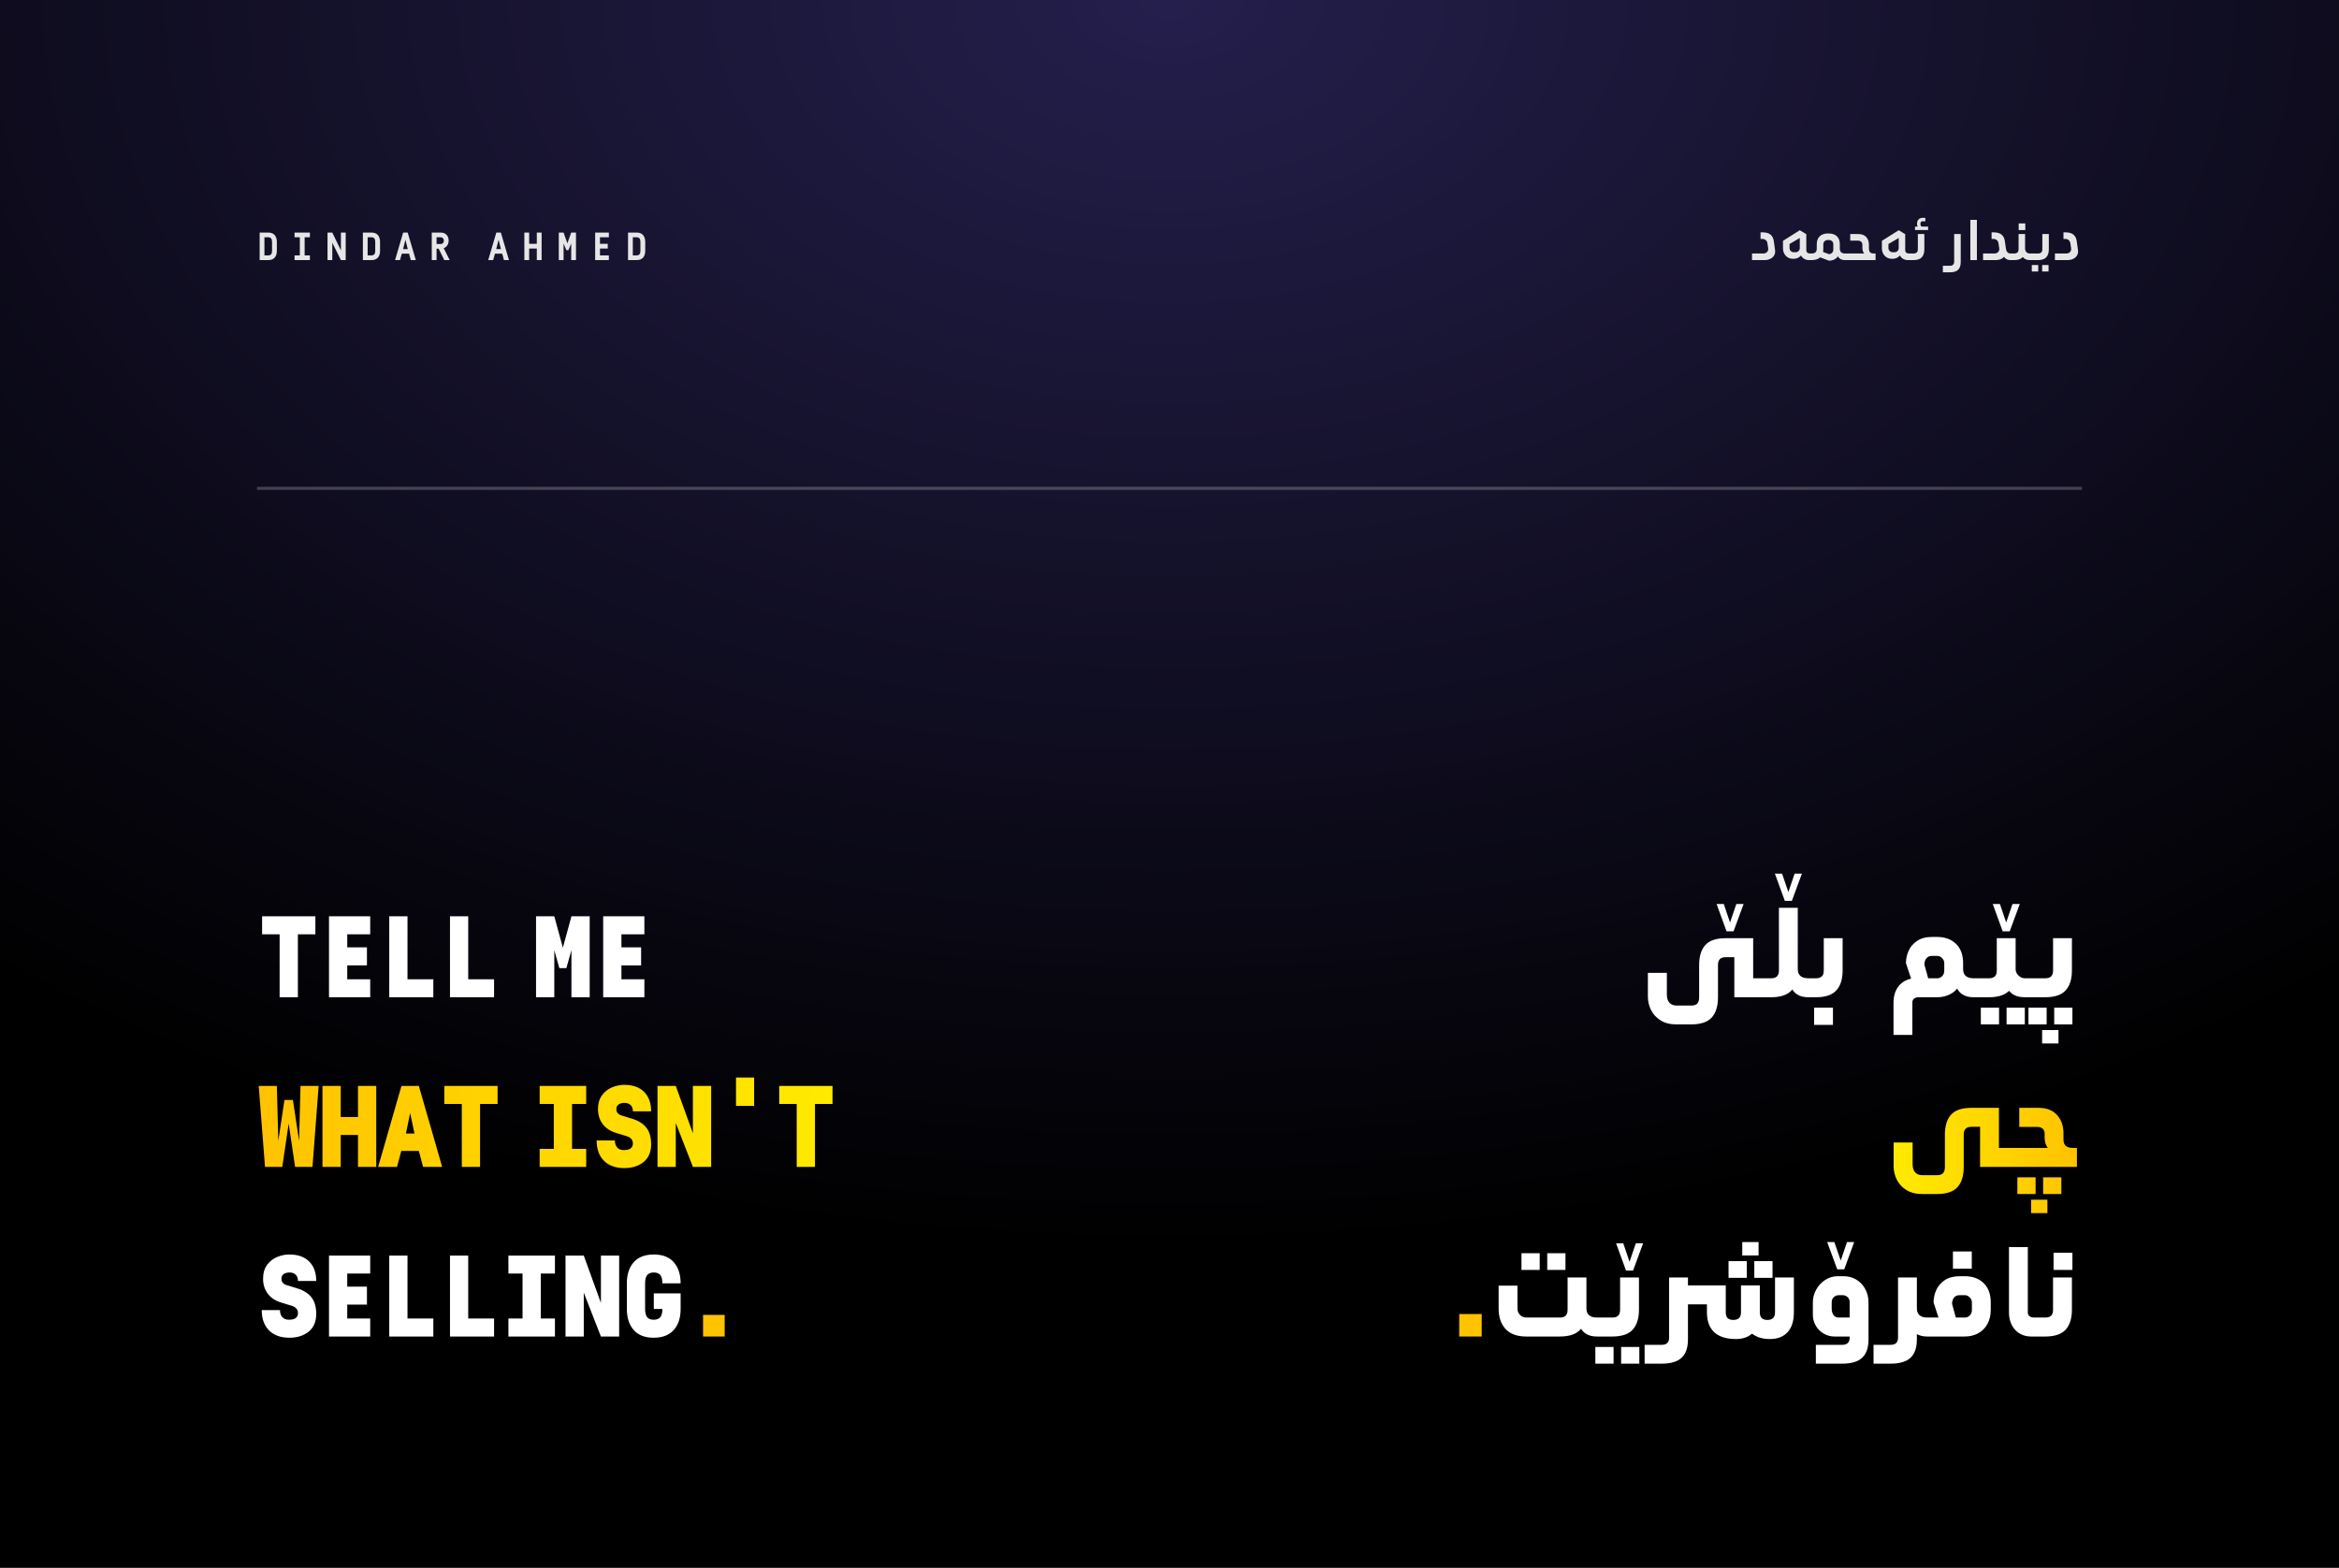
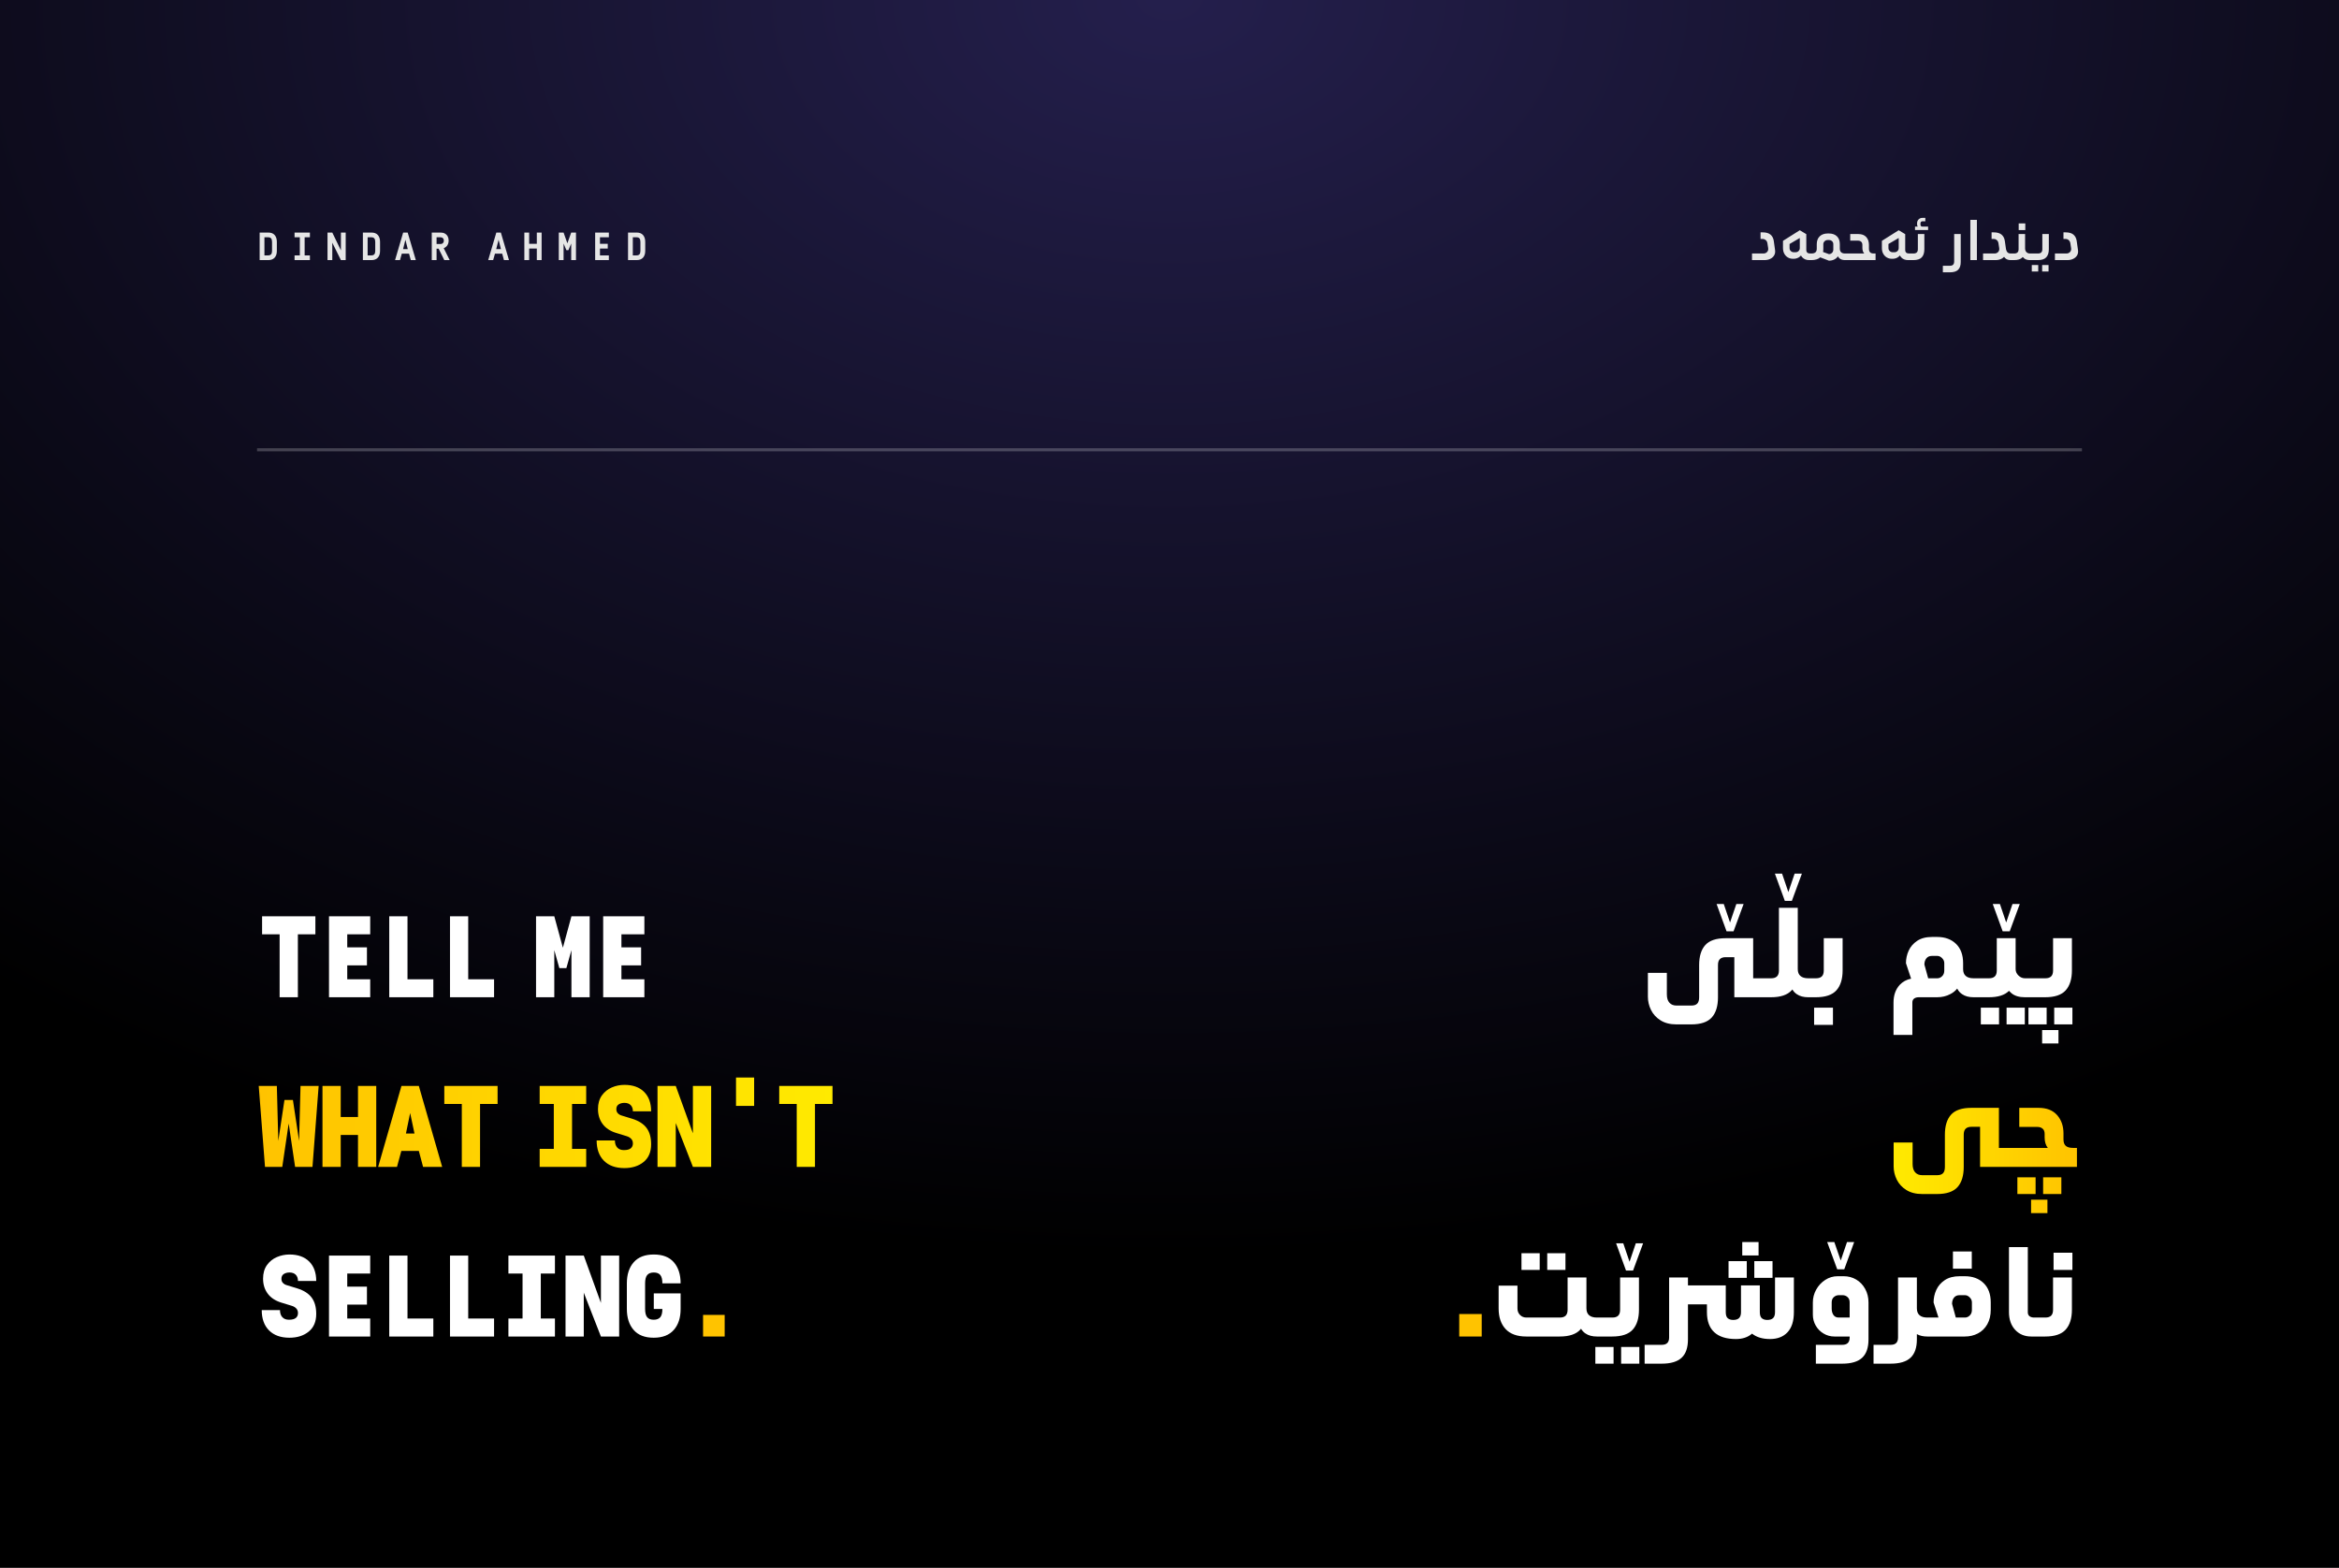
<svg xmlns="http://www.w3.org/2000/svg" width="91mm" height="61mm" viewBox="0 0 91 61">
  <defs>
    <radialGradient id="glow" cx="0.5" cy="0" r="0.8">
      <stop offset="0" stop-color="#7161ef" stop-opacity="0.32" />
      <stop offset="1" stop-color="#7161ef" stop-opacity="0" />
    </radialGradient>
    <linearGradient id="yellow" x1="0" y1="0" x2="1" y2="0">
      <stop offset="0" stop-color="#ffc300" />
      <stop offset="1" stop-color="#ffea00" />
    </linearGradient>
    <linearGradient id="yellowk" x1="1" y1="0" x2="0" y2="0">
      <stop offset="0" stop-color="#ffc300" />
      <stop offset="1" stop-color="#ffea00" />
    </linearGradient>
  </defs>
  <rect width="91" height="61" fill="#000000" />
  <rect width="91" height="61" fill="url(#glow)" />
  <g aria-label="DINDAR AHMED">
    <path transform="translate(10.000 10.120)" fill="#e6e6e6" d="M0.102 0.0V-1.072H0.435Q0.602 -1.072 0.686 -0.975Q0.771 -0.878 0.771 -0.707V-0.357Q0.771 -0.192 0.686 -0.096Q0.6 0.0 0.435 0.0ZM0.288 -0.888V-0.184H0.435Q0.51 -0.184 0.547 -0.226Q0.584 -0.269 0.584 -0.357V-0.707Q0.584 -0.802 0.547 -0.845Q0.51 -0.888 0.435 -0.888ZM1.46 -0.888V-1.072H2.057V-0.888H1.852V-0.184H2.057V0.0H1.46V-0.184H1.665V-0.888ZM3.264 0.0 2.928 -0.677V0.0H2.742V-1.072H2.928L3.264 -0.378V-1.072H3.45V0.0ZM4.118 0.0V-1.072H4.45Q4.617 -1.072 4.702 -0.975Q4.786 -0.878 4.786 -0.707V-0.357Q4.786 -0.192 4.701 -0.096Q4.615 0.0 4.45 0.0ZM4.303 -0.888V-0.184H4.45Q4.526 -0.184 4.562 -0.226Q4.599 -0.269 4.599 -0.357V-0.707Q4.599 -0.802 4.562 -0.845Q4.526 -0.888 4.45 -0.888ZM5.37 0.0 5.685 -1.072H5.861L6.178 0.0H5.982L5.914 -0.251H5.632L5.562 0.0ZM5.864 -0.429 5.773 -0.792 5.682 -0.429ZM7.286 0.0 7.065 -0.446H6.985V0.0H6.798V-1.072H7.145Q7.239 -1.072 7.31 -1.032Q7.38 -0.992 7.418 -0.922Q7.455 -0.851 7.455 -0.762Q7.455 -0.626 7.375 -0.538Q7.327 -0.486 7.263 -0.464L7.495 0.0ZM6.985 -0.888V-0.626H7.142Q7.198 -0.626 7.233 -0.662Q7.268 -0.698 7.268 -0.758Q7.268 -0.818 7.234 -0.853Q7.199 -0.888 7.145 -0.888ZM8.994 0.0 9.31 -1.072H9.486L9.802 0.0H9.607L9.538 -0.251H9.257L9.186 0.0ZM9.489 -0.429 9.398 -0.792 9.306 -0.429ZM10.885 0.0V-0.45H10.587V0.0H10.4V-1.072H10.587V-0.634H10.885V-1.072H11.072V0.0ZM12.036 -0.386 11.926 -0.646V0.0H11.74V-1.072H11.926L12.074 -0.653L12.223 -1.072H12.409V0.0H12.223V-0.646L12.113 -0.386ZM13.155 0.0V-1.072H13.688V-0.888H13.342V-0.634H13.645V-0.45H13.342V-0.184H13.688V0.0ZM14.434 0.0V-1.072H14.767Q14.934 -1.072 15.018 -0.975Q15.103 -0.878 15.103 -0.707V-0.357Q15.103 -0.192 15.018 -0.096Q14.932 0.0 14.767 0.0ZM14.62 -0.888V-0.184H14.767Q14.842 -0.184 14.879 -0.226Q14.916 -0.269 14.916 -0.357V-0.707Q14.916 -0.802 14.879 -0.845Q14.842 -0.888 14.767 -0.888Z" />
  </g>
  <g aria-label="دیندار ئەحمەد">
    <path transform="translate(68.110 10.120)" fill="#e6e6e6" d="M0.053 0.0V-0.257H0.495Q0.587 -0.257 0.641 -0.318Q0.695 -0.378 0.682 -0.466L0.651 -0.662Q0.638 -0.737 0.585 -0.78Q0.532 -0.823 0.466 -0.823H0.385V-1.08H0.464Q0.667 -1.08 0.771 -0.993Q0.876 -0.906 0.9 -0.746L0.95 -0.385Q0.966 -0.277 0.917 -0.189Q0.869 -0.101 0.768 -0.051Q0.667 0.0 0.535 0.0ZM2.277 0.0Q2.108 0.0 2.009 -0.108Q1.98 -0.139 1.958 -0.18Q1.916 -0.13 1.861 -0.099Q1.775 -0.051 1.672 -0.051H1.643Q1.544 -0.051 1.456 -0.099Q1.368 -0.147 1.313 -0.242Q1.258 -0.337 1.258 -0.471V-0.75L1.912 -1.162L2.165 -1.01V-0.398Q2.165 -0.326 2.204 -0.291Q2.244 -0.257 2.317 -0.257H2.363Q2.383 -0.257 2.398 -0.241Q2.413 -0.224 2.413 -0.202V-0.055Q2.413 -0.031 2.398 -0.015Q2.383 0.0 2.363 0.0ZM1.912 -0.469V-0.86L1.514 -0.627V-0.469Q1.514 -0.398 1.563 -0.352Q1.613 -0.306 1.681 -0.306H1.745Q1.815 -0.306 1.863 -0.352Q1.912 -0.398 1.912 -0.469ZM3.045 0.022 2.706 -0.108Q2.589 0.0 2.363 0.0Q2.343 0.0 2.327 -0.015Q2.31 -0.031 2.31 -0.055V-0.202Q2.31 -0.224 2.327 -0.241Q2.343 -0.257 2.363 -0.257Q2.468 -0.257 2.52 -0.302Q2.572 -0.348 2.572 -0.442V-0.616Q2.572 -0.814 2.686 -0.925Q2.801 -1.036 2.999 -1.036H3.045Q3.241 -1.036 3.355 -0.928Q3.469 -0.821 3.469 -0.616V-0.458Q3.469 -0.354 3.52 -0.306Q3.571 -0.257 3.676 -0.257Q3.698 -0.257 3.714 -0.241Q3.729 -0.224 3.729 -0.202V-0.055Q3.729 -0.031 3.714 -0.015Q3.698 0.0 3.676 0.0Q3.557 0.0 3.483 -0.048Q3.428 -0.084 3.395 -0.147Q3.342 -0.07 3.263 -0.029Q3.168 0.022 3.045 0.022ZM2.816 -0.317 3.045 -0.233Q3.115 -0.233 3.166 -0.283Q3.216 -0.332 3.216 -0.416V-0.618Q3.216 -0.689 3.168 -0.735Q3.12 -0.781 3.049 -0.781H2.994Q2.926 -0.781 2.877 -0.734Q2.827 -0.686 2.827 -0.618V-0.438Q2.827 -0.374 2.816 -0.317ZM3.678 0.0Q3.656 0.0 3.64 -0.015Q3.623 -0.031 3.623 -0.055V-0.202Q3.623 -0.224 3.64 -0.241Q3.656 -0.257 3.678 -0.257H4.42Q4.347 -0.337 4.347 -0.475V-0.59Q4.347 -0.671 4.301 -0.714Q4.255 -0.757 4.178 -0.757H3.874V-1.014H4.193Q4.391 -1.014 4.497 -0.898Q4.602 -0.781 4.602 -0.594V-0.449Q4.602 -0.35 4.646 -0.304Q4.69 -0.257 4.789 -0.257H4.86V0.0ZM6.125 0.0Q5.955 0.0 5.856 -0.108Q5.828 -0.139 5.806 -0.18Q5.764 -0.13 5.709 -0.099Q5.623 -0.051 5.52 -0.051H5.491Q5.392 -0.051 5.304 -0.099Q5.216 -0.147 5.161 -0.242Q5.106 -0.337 5.106 -0.471V-0.75L5.76 -1.162L6.013 -1.01V-0.398Q6.013 -0.326 6.052 -0.291Q6.092 -0.257 6.164 -0.257H6.211Q6.23 -0.257 6.246 -0.241Q6.261 -0.224 6.261 -0.202V-0.055Q6.261 -0.031 6.246 -0.015Q6.23 0.0 6.211 0.0ZM5.76 -0.469V-0.86L5.361 -0.627V-0.469Q5.361 -0.398 5.411 -0.352Q5.46 -0.306 5.529 -0.306H5.592Q5.663 -0.306 5.711 -0.352Q5.76 -0.398 5.76 -0.469ZM6.211 0.0Q6.191 0.0 6.174 -0.015Q6.158 -0.031 6.158 -0.055V-0.202Q6.158 -0.224 6.174 -0.241Q6.191 -0.257 6.211 -0.257H6.332Q6.417 -0.257 6.461 -0.297Q6.505 -0.337 6.505 -0.425V-1.014H6.758V-0.425Q6.758 -0.216 6.658 -0.108Q6.558 0.0 6.329 0.0ZM6.395 -1.17V-1.305H6.499Q6.475 -1.342 6.475 -1.39V-1.434Q6.475 -1.525 6.534 -1.584Q6.593 -1.643 6.681 -1.643H6.796V-1.511H6.681Q6.648 -1.511 6.628 -1.488Q6.607 -1.465 6.607 -1.434V-1.382Q6.607 -1.346 6.625 -1.325Q6.644 -1.305 6.675 -1.305H6.904V-1.17ZM7.478 0.475V0.22H7.753Q7.836 0.22 7.877 0.178Q7.918 0.136 7.918 0.048V-1.014H8.173V0.075Q8.173 0.279 8.072 0.377Q7.971 0.475 7.753 0.475ZM8.547 0.0V-1.566H8.802V0.0ZM10.129 0.0Q10.014 0.0 9.944 -0.044Q9.896 -0.073 9.86 -0.128Q9.819 -0.081 9.757 -0.051Q9.656 0.0 9.524 0.0H9.042V-0.257H9.484Q9.577 -0.257 9.631 -0.318Q9.684 -0.378 9.671 -0.466L9.64 -0.662Q9.627 -0.737 9.574 -0.78Q9.522 -0.823 9.456 -0.823H9.374V-1.08H9.453Q9.656 -1.08 9.76 -0.993Q9.865 -0.906 9.889 -0.746L9.935 -0.422Q9.953 -0.343 9.99 -0.304Q10.036 -0.257 10.129 -0.257Q10.151 -0.257 10.166 -0.241Q10.182 -0.224 10.182 -0.202V-0.055Q10.182 -0.031 10.166 -0.015Q10.151 0.0 10.129 0.0ZM10.868 0.0Q10.729 0.0 10.648 -0.062Q10.613 -0.088 10.586 -0.121Q10.582 -0.114 10.575 -0.108Q10.476 0.0 10.248 0.0H10.129Q10.109 0.0 10.093 -0.015Q10.076 -0.031 10.076 -0.055V-0.202Q10.076 -0.224 10.093 -0.241Q10.109 -0.257 10.129 -0.257H10.25Q10.336 -0.257 10.38 -0.297Q10.424 -0.337 10.424 -0.425V-1.014H10.677V-0.458Q10.677 -0.365 10.729 -0.311Q10.782 -0.257 10.87 -0.257H10.941Q10.963 -0.257 10.978 -0.241Q10.993 -0.224 10.993 -0.202V-0.055Q10.993 -0.031 10.978 -0.015Q10.963 0.0 10.941 0.0ZM10.428 -1.168V-1.428H10.685V-1.168ZM10.941 0.0Q10.921 0.0 10.904 -0.015Q10.888 -0.031 10.888 -0.055V-0.202Q10.888 -0.224 10.904 -0.241Q10.921 -0.257 10.941 -0.257H11.174Q11.26 -0.257 11.304 -0.297Q11.348 -0.337 11.348 -0.425V-1.014H11.601V-0.425Q11.601 -0.216 11.5 -0.108Q11.4 0.0 11.172 0.0ZM10.938 0.444V0.191H11.189V0.444ZM11.341 0.444V0.191H11.59V0.444ZM11.838 0.0V-0.257H12.28Q12.373 -0.257 12.427 -0.318Q12.481 -0.378 12.467 -0.466L12.437 -0.662Q12.423 -0.737 12.371 -0.78Q12.318 -0.823 12.252 -0.823H12.17V-1.08H12.25Q12.452 -1.08 12.557 -0.993Q12.661 -0.906 12.685 -0.746L12.736 -0.385Q12.751 -0.277 12.703 -0.189Q12.654 -0.101 12.553 -0.051Q12.452 0.0 12.32 0.0Z" />
  </g>
-   <path d="M10.0 19.000H81.0" stroke="#ffffff" stroke-opacity="0.22" stroke-width="0.12" fill="none" />
+   <path d="M10.0 17.500H81.0" stroke="#ffffff" stroke-opacity="0.22" stroke-width="0.12" fill="none" />
  <g aria-label="TELL ME">
    <path transform="translate(10.000 38.800)" fill="#ffffff" d="M0.197 -2.449V-3.149H2.27V-2.449H1.589V0.0H0.879V-2.449ZM2.8 0.0V-3.149H4.403V-2.449H3.51V-1.941H4.276V-1.241H3.51V-0.7H4.403V0.0ZM5.144 0.0V-3.149H5.854V-0.7H6.859V0.0ZM7.507 0.0V-3.149H8.216V-0.7H9.222V0.0ZM11.762 -1.133 11.565 -1.833V0.0H10.855V-3.149H11.565L11.899 -1.927L12.232 -3.149H12.942V0.0H12.232V-1.833L12.035 -1.133ZM13.467 0.0V-3.149H15.07V-2.449H14.177V-1.941H14.943V-1.241H14.177V-0.7H15.07V0.0Z" />
  </g>
  <g aria-label="WHAT ISN'T">
    <path transform="translate(10.000 45.400)" fill="url(#yellow)" d="M0.31 0.0 0.066 -3.149H0.771L0.827 -1.01L1.067 -2.604H1.396L1.636 -1.01L1.692 -3.149H2.397L2.157 0.0H1.481L1.231 -1.687L0.982 0.0ZM3.928 0.0V-1.241H3.256V0.0H2.546V-3.149H3.256V-1.941H3.928V-3.149H4.638V0.0ZM4.712 0.0 5.619 -3.149H6.295L7.203 0.0H6.46L6.295 -0.62H5.614L5.445 0.0ZM6.126 -1.297 5.957 -2.096 5.793 -1.297ZM7.286 -2.449V-3.149H9.359V-2.449H8.677V0.0H7.967V-2.449ZM10.996 -2.449V-3.149H12.806V-2.449H12.256V-0.7H12.806V0.0H10.996V-0.7H11.546V-2.449ZM14.29 0.047Q13.782 0.047 13.498 -0.237Q13.213 -0.522 13.213 -1.029H13.923Q13.923 -0.851 14.015 -0.752Q14.106 -0.653 14.271 -0.653Q14.454 -0.653 14.539 -0.721Q14.623 -0.79 14.623 -0.912Q14.623 -1.02 14.558 -1.09Q14.492 -1.161 14.384 -1.194L13.97 -1.321Q13.622 -1.429 13.444 -1.671Q13.265 -1.913 13.265 -2.251Q13.265 -2.566 13.415 -2.778Q13.566 -2.989 13.801 -3.09Q14.036 -3.191 14.294 -3.191Q14.783 -3.191 15.058 -2.919Q15.333 -2.646 15.333 -2.162H14.623Q14.623 -2.317 14.536 -2.404Q14.449 -2.491 14.294 -2.491Q14.163 -2.491 14.071 -2.432Q13.979 -2.373 13.979 -2.247Q13.979 -2.143 14.041 -2.082Q14.102 -2.021 14.186 -1.998L14.6 -1.871Q14.976 -1.753 15.154 -1.516Q15.333 -1.278 15.333 -0.879Q15.333 -0.428 15.039 -0.19Q14.746 0.047 14.29 0.047ZM16.958 0.0 16.291 -1.706V0.0H15.581V-3.149H16.291L16.958 -1.307V-3.149H17.668V0.0ZM18.635 -2.373V-3.478H19.34V-2.373ZM20.316 -2.449V-3.149H22.389V-2.449H21.707V0.0H20.997V-2.449Z" />
  </g>
  <g aria-label="SELLING">
    <path transform="translate(10.000 52.000)" fill="#ffffff" d="M1.26 0.047Q0.752 0.047 0.468 -0.237Q0.183 -0.522 0.183 -1.029H0.893Q0.893 -0.851 0.985 -0.752Q1.076 -0.653 1.241 -0.653Q1.424 -0.653 1.509 -0.721Q1.593 -0.79 1.593 -0.912Q1.593 -1.02 1.528 -1.09Q1.462 -1.161 1.354 -1.194L0.94 -1.321Q0.592 -1.429 0.414 -1.671Q0.235 -1.913 0.235 -2.251Q0.235 -2.566 0.385 -2.778Q0.536 -2.989 0.771 -3.09Q1.006 -3.191 1.264 -3.191Q1.753 -3.191 2.028 -2.919Q2.303 -2.646 2.303 -2.162H1.593Q1.593 -2.317 1.506 -2.404Q1.419 -2.491 1.264 -2.491Q1.133 -2.491 1.041 -2.432Q0.949 -2.373 0.949 -2.247Q0.949 -2.143 1.01 -2.082Q1.072 -2.021 1.156 -1.998L1.57 -1.871Q1.946 -1.753 2.124 -1.516Q2.303 -1.278 2.303 -0.879Q2.303 -0.428 2.009 -0.19Q1.716 0.047 1.26 0.047ZM2.8 0.0V-3.149H4.403V-2.449H3.51V-1.941H4.276V-1.241H3.51V-0.7H4.403V0.0ZM5.144 0.0V-3.149H5.854V-0.7H6.859V0.0ZM7.507 0.0V-3.149H8.216V-0.7H9.222V0.0ZM9.78 -2.449V-3.149H11.59V-2.449H11.04V-0.7H11.59V0.0H9.78V-0.7H10.33V-2.449ZM13.379 0.0 12.712 -1.706V0.0H12.002V-3.149H12.712L13.379 -1.307V-3.149H14.089V0.0ZM15.432 0.047Q14.915 0.047 14.652 -0.256Q14.388 -0.559 14.388 -1.076V-2.068Q14.388 -2.585 14.654 -2.888Q14.919 -3.191 15.436 -3.191Q15.953 -3.191 16.217 -2.888Q16.48 -2.585 16.48 -2.068H15.77Q15.77 -2.294 15.69 -2.392Q15.61 -2.491 15.436 -2.491Q15.263 -2.491 15.18 -2.392Q15.098 -2.294 15.098 -2.068V-1.076Q15.098 -0.851 15.178 -0.752Q15.258 -0.653 15.432 -0.653Q15.606 -0.653 15.69 -0.752Q15.77 -0.851 15.77 -1.072H15.436V-1.678H16.48V-1.072Q16.48 -0.559 16.217 -0.259Q15.949 0.047 15.432 0.047Z" />
    <path transform="translate(26.540 52.000)" fill="#ffc300" d="M0.813 0.0V-0.841H1.654V0.0Z" />
  </g>
  <g aria-label="پێم بڵێ">
    <path transform="translate(63.794 38.800)" fill="#ffffff" d="M2.312 -1.251Q2.312 -1.765 2.552 -2.031Q2.791 -2.297 3.343 -2.297H4.414V-0.738H4.81Q4.956 -0.738 4.956 -0.528V-0.205Q4.956 0.0 4.81 0.0H3.681V-1.559H3.343Q3.197 -1.559 3.121 -1.486Q3.045 -1.413 3.045 -1.256V0.0Q3.045 0.518 2.803 0.787Q2.561 1.056 2.004 1.056H1.427Q1.061 1.056 0.811 0.899Q0.562 0.743 0.44 0.496Q0.318 0.249 0.318 -0.02V-0.948H1.056V-0.112Q1.056 0.103 1.156 0.213Q1.256 0.323 1.427 0.323H2.014Q2.165 0.323 2.239 0.247Q2.312 0.171 2.312 0.0ZM3.378 -2.566 2.991 -3.627H3.27L3.514 -2.908L3.759 -3.627H4.042L3.651 -2.566ZM6.555 0.0Q6.286 0.0 6.115 -0.117Q6.007 -0.186 5.939 -0.303Q5.924 -0.284 5.91 -0.269Q5.665 0.0 5.108 0.0H4.81Q4.751 0.0 4.707 -0.044Q4.663 -0.088 4.663 -0.152V-0.587Q4.663 -0.65 4.707 -0.694Q4.751 -0.738 4.81 -0.738H5.118Q5.264 -0.738 5.34 -0.811Q5.416 -0.885 5.416 -1.041V-3.48H6.149V-1.095Q6.149 -0.919 6.252 -0.829Q6.354 -0.738 6.555 -0.738Q6.613 -0.738 6.657 -0.694Q6.701 -0.65 6.701 -0.587V-0.152Q6.701 -0.088 6.657 -0.044Q6.613 0.0 6.555 0.0ZM5.646 -3.749 5.259 -4.81H5.538L5.783 -4.091L6.027 -4.81H6.31L5.919 -3.749ZM6.555 0.0Q6.496 0.0 6.452 -0.044Q6.408 -0.088 6.408 -0.152V-0.587Q6.408 -0.65 6.452 -0.694Q6.496 -0.738 6.555 -0.738H6.863Q7.009 -0.738 7.085 -0.811Q7.161 -0.885 7.161 -1.041V-2.297H7.894V-1.046Q7.894 -0.538 7.652 -0.269Q7.41 0.0 6.853 0.0ZM6.785 1.075V0.406H7.518V1.075ZM12.987 0.0Q12.719 0.0 12.547 -0.117Q12.425 -0.196 12.352 -0.337Q12.24 -0.2 12.083 -0.122Q11.853 0.0 11.57 0.0H10.856Q10.744 0.0 10.675 0.051Q10.607 0.103 10.607 0.205V1.466H9.874V0.21Q9.874 -0.215 10.113 -0.479Q10.294 -0.67 10.558 -0.723L10.358 -1.325Q10.358 -1.579 10.463 -1.811Q10.568 -2.043 10.795 -2.195Q11.022 -2.346 11.374 -2.346H11.57Q12.029 -2.346 12.306 -2.077Q12.582 -1.809 12.582 -1.325V-1.095Q12.582 -0.919 12.684 -0.829Q12.787 -0.738 12.987 -0.738Q13.046 -0.738 13.09 -0.694Q13.134 -0.65 13.134 -0.587V-0.152Q13.134 -0.088 13.09 -0.044Q13.046 0.0 12.987 0.0ZM11.223 -0.738H11.58Q11.682 -0.738 11.765 -0.819Q11.849 -0.899 11.849 -1.036V-1.33Q11.849 -1.437 11.763 -1.523Q11.677 -1.608 11.58 -1.608H11.365Q11.228 -1.608 11.152 -1.513Q11.076 -1.418 11.076 -1.271ZM14.982 0.0Q14.654 0.0 14.464 -0.156Q14.41 -0.2 14.366 -0.249Q14.121 0.0 13.584 0.0H12.987Q12.929 0.0 12.885 -0.044Q12.841 -0.088 12.841 -0.152V-0.587Q12.841 -0.65 12.885 -0.694Q12.929 -0.738 12.987 -0.738H13.594Q13.74 -0.738 13.816 -0.811Q13.892 -0.885 13.892 -1.041V-2.297H14.625V-1.095Q14.625 -0.953 14.735 -0.846Q14.845 -0.738 14.987 -0.738H15.177Q15.236 -0.738 15.28 -0.694Q15.324 -0.65 15.324 -0.587V-0.152Q15.324 -0.088 15.28 -0.044Q15.236 0.0 15.177 0.0ZM14.121 -2.566 13.735 -3.627H14.014L14.258 -2.908L14.503 -3.627H14.786L14.395 -2.566ZM13.271 1.056V0.406H13.98V1.056ZM14.273 1.056V0.406H14.982V1.056ZM15.177 0.0Q15.119 0.0 15.075 -0.044Q15.031 -0.088 15.031 -0.152V-0.587Q15.031 -0.65 15.075 -0.694Q15.119 -0.738 15.177 -0.738H15.783Q15.93 -0.738 16.006 -0.811Q16.082 -0.885 16.082 -1.041V-2.297H16.815V-1.046Q16.815 -0.538 16.573 -0.269Q16.331 0.0 15.774 0.0ZM15.123 1.056V0.406H15.832V1.056ZM15.656 1.799V1.276H16.292V1.799ZM16.126 1.056V0.406H16.834V1.056Z" />
  </g>
  <g aria-label="چی">
    <path transform="translate(73.355 45.400)" fill="url(#yellowk)" d="M2.312 -1.251Q2.312 -1.765 2.552 -2.031Q2.791 -2.297 3.343 -2.297H4.414V-0.738H4.81Q4.956 -0.738 4.956 -0.528V-0.205Q4.956 0.0 4.81 0.0H3.681V-1.559H3.343Q3.197 -1.559 3.121 -1.486Q3.045 -1.413 3.045 -1.256V0.0Q3.045 0.518 2.803 0.787Q2.561 1.056 2.004 1.056H1.427Q1.061 1.056 0.811 0.899Q0.562 0.743 0.44 0.496Q0.318 0.249 0.318 -0.02V-0.948H1.056V-0.112Q1.056 0.103 1.156 0.213Q1.256 0.323 1.427 0.323H2.014Q2.165 0.323 2.239 0.247Q2.312 0.171 2.312 0.0ZM4.815 0.0Q4.751 0.0 4.707 -0.044Q4.663 -0.088 4.663 -0.152V-0.587Q4.663 -0.65 4.707 -0.694Q4.751 -0.738 4.815 -0.738H6.315Q6.193 -0.899 6.193 -1.144V-1.286Q6.193 -1.418 6.115 -1.486Q6.037 -1.554 5.914 -1.554H5.206V-2.297H5.958Q6.428 -2.297 6.677 -2.016Q6.926 -1.735 6.926 -1.3V-1.066Q6.926 -0.895 7.017 -0.816Q7.107 -0.738 7.303 -0.738H7.449V0.0ZM5.132 1.056V0.406H5.841V1.056ZM6.134 1.056V0.406H6.843V1.056ZM5.665 1.799V1.276H6.301V1.799Z" />
  </g>
  <g aria-label="نافرۆشرێت">
    <path transform="translate(57.987 52.000)" fill="#ffffff" d="M4.14 0.0Q3.871 0.0 3.7 -0.117Q3.593 -0.186 3.524 -0.303Q3.51 -0.284 3.495 -0.269Q3.251 0.0 2.693 0.0H1.393Q0.86 0.0 0.589 -0.291Q0.318 -0.582 0.318 -1.095V-1.98H1.051V-1.09Q1.051 -0.938 1.151 -0.838Q1.251 -0.738 1.398 -0.738H2.703Q2.85 -0.738 2.925 -0.811Q3.001 -0.885 3.001 -1.041V-2.297H3.734V-1.095Q3.734 -0.919 3.837 -0.829Q3.94 -0.738 4.14 -0.738Q4.199 -0.738 4.243 -0.694Q4.287 -0.65 4.287 -0.587V-0.152Q4.287 -0.088 4.243 -0.044Q4.199 0.0 4.14 0.0ZM1.207 -2.591V-3.241H1.916V-2.591ZM2.209 -2.591V-3.241H2.918V-2.591ZM4.14 0.0Q4.081 0.0 4.037 -0.044Q3.993 -0.088 3.993 -0.152V-0.587Q3.993 -0.65 4.037 -0.694Q4.081 -0.738 4.14 -0.738H4.746Q4.893 -0.738 4.969 -0.811Q5.044 -0.885 5.044 -1.041V-2.297H5.778V-1.046Q5.778 -0.538 5.536 -0.269Q5.294 0.0 4.736 0.0ZM4.081 1.056V0.406H4.79V1.056ZM5.084 1.056V0.406H5.792V1.056ZM5.274 -2.566 4.888 -3.627H5.167L5.411 -2.908L5.655 -3.627H5.939L5.548 -2.566ZM9.551 0.098Q8.994 0.098 8.708 -0.166Q8.422 -0.43 8.422 -0.948V-1.251H7.684V0.112Q7.684 0.596 7.437 0.826Q7.19 1.056 6.667 1.056H5.998V0.323H6.667Q6.809 0.323 6.88 0.252Q6.951 0.181 6.951 0.039V-2.297H7.684V-1.989H9.155V-0.948Q9.155 -0.777 9.233 -0.711Q9.312 -0.645 9.444 -0.645Q9.6 -0.645 9.673 -0.719Q9.747 -0.792 9.747 -0.948V-1.989H10.48V-0.948Q10.48 -0.777 10.558 -0.711Q10.636 -0.645 10.768 -0.645Q10.925 -0.645 10.998 -0.719Q11.071 -0.792 11.071 -0.948V-2.297H11.805V-0.948Q11.805 -0.43 11.558 -0.166Q11.311 0.098 10.876 0.098Q10.441 0.098 10.177 -0.112Q9.937 0.098 9.551 0.098ZM9.263 -2.283V-2.933H9.972V-2.283ZM10.265 -2.283V-2.933H10.974V-2.283ZM9.796 -3.153V-3.676H10.431V-3.153ZM13.383 0.0Q13.154 0.0 12.961 -0.115Q12.767 -0.23 12.655 -0.425Q12.543 -0.621 12.543 -0.851V-1.325Q12.543 -1.589 12.672 -1.823Q12.802 -2.058 13.024 -2.202Q13.246 -2.346 13.506 -2.346H13.745Q14.009 -2.346 14.229 -2.217Q14.449 -2.087 14.578 -1.853Q14.708 -1.618 14.708 -1.325V0.112Q14.708 0.596 14.461 0.826Q14.214 1.056 13.691 1.056H12.66V0.323H13.691Q13.833 0.323 13.904 0.252Q13.975 0.181 13.975 0.039V0.0ZM13.975 -1.036V-1.33Q13.975 -1.462 13.892 -1.535Q13.809 -1.608 13.701 -1.608H13.55Q13.447 -1.608 13.361 -1.535Q13.276 -1.462 13.276 -1.33V-1.09Q13.276 -0.938 13.344 -0.838Q13.413 -0.738 13.55 -0.738H13.975ZM13.491 -2.615 13.1 -3.676H13.378L13.628 -2.957L13.872 -3.676H14.151L13.765 -2.615ZM16.996 0.0Q16.756 0.0 16.59 -0.093V0.112Q16.59 0.596 16.343 0.826Q16.096 1.056 15.573 1.056H14.904V0.323H15.573Q15.715 0.323 15.786 0.252Q15.857 0.181 15.857 0.039V-2.297H16.59V-1.095Q16.59 -0.919 16.693 -0.829Q16.795 -0.738 16.996 -0.738Q17.054 -0.738 17.098 -0.694Q17.142 -0.65 17.142 -0.587V-0.152Q17.142 -0.088 17.098 -0.044Q17.054 0.0 16.996 0.0ZM17 0.0Q16.937 0.0 16.893 -0.044Q16.849 -0.088 16.849 -0.152V-0.587Q16.849 -0.65 16.893 -0.694Q16.937 -0.738 17 -0.738H17.431L17.24 -1.325Q17.24 -1.579 17.345 -1.811Q17.45 -2.043 17.677 -2.195Q17.905 -2.346 18.257 -2.346H18.452Q18.912 -2.346 19.188 -2.077Q19.464 -1.809 19.464 -1.325V-1.041Q19.464 -0.714 19.33 -0.477Q19.195 -0.24 18.965 -0.12Q18.736 0.0 18.452 0.0ZM18.105 -0.738H18.462Q18.565 -0.738 18.648 -0.819Q18.731 -0.899 18.731 -1.036V-1.33Q18.731 -1.437 18.645 -1.523Q18.56 -1.608 18.462 -1.608H18.247Q18.11 -1.608 18.034 -1.513Q17.959 -1.418 17.959 -1.271ZM17.993 -2.64V-3.309H18.726V-2.64ZM21.043 0.0Q20.652 0.0 20.412 -0.262Q20.173 -0.523 20.173 -0.948V-3.48H20.906V-0.943Q20.906 -0.841 20.974 -0.789Q21.043 -0.738 21.155 -0.738H21.282Q21.341 -0.738 21.385 -0.694Q21.429 -0.65 21.429 -0.587V-0.152Q21.429 -0.088 21.385 -0.044Q21.341 0.0 21.282 0.0ZM21.282 0.0Q21.224 0.0 21.18 -0.044Q21.136 -0.088 21.136 -0.152V-0.587Q21.136 -0.65 21.18 -0.694Q21.224 -0.738 21.282 -0.738H21.59Q21.737 -0.738 21.813 -0.811Q21.888 -0.885 21.888 -1.041V-2.297H22.622V-1.046Q22.622 -0.538 22.38 -0.269Q22.138 0.0 21.581 0.0ZM21.908 -2.591V-3.26H22.641V-2.591Z" />
    <path transform="translate(55.926 52.000)" fill="#ffc300" d="M0.846 0.0V-0.875H1.721V0.0Z" />
  </g>
</svg>
